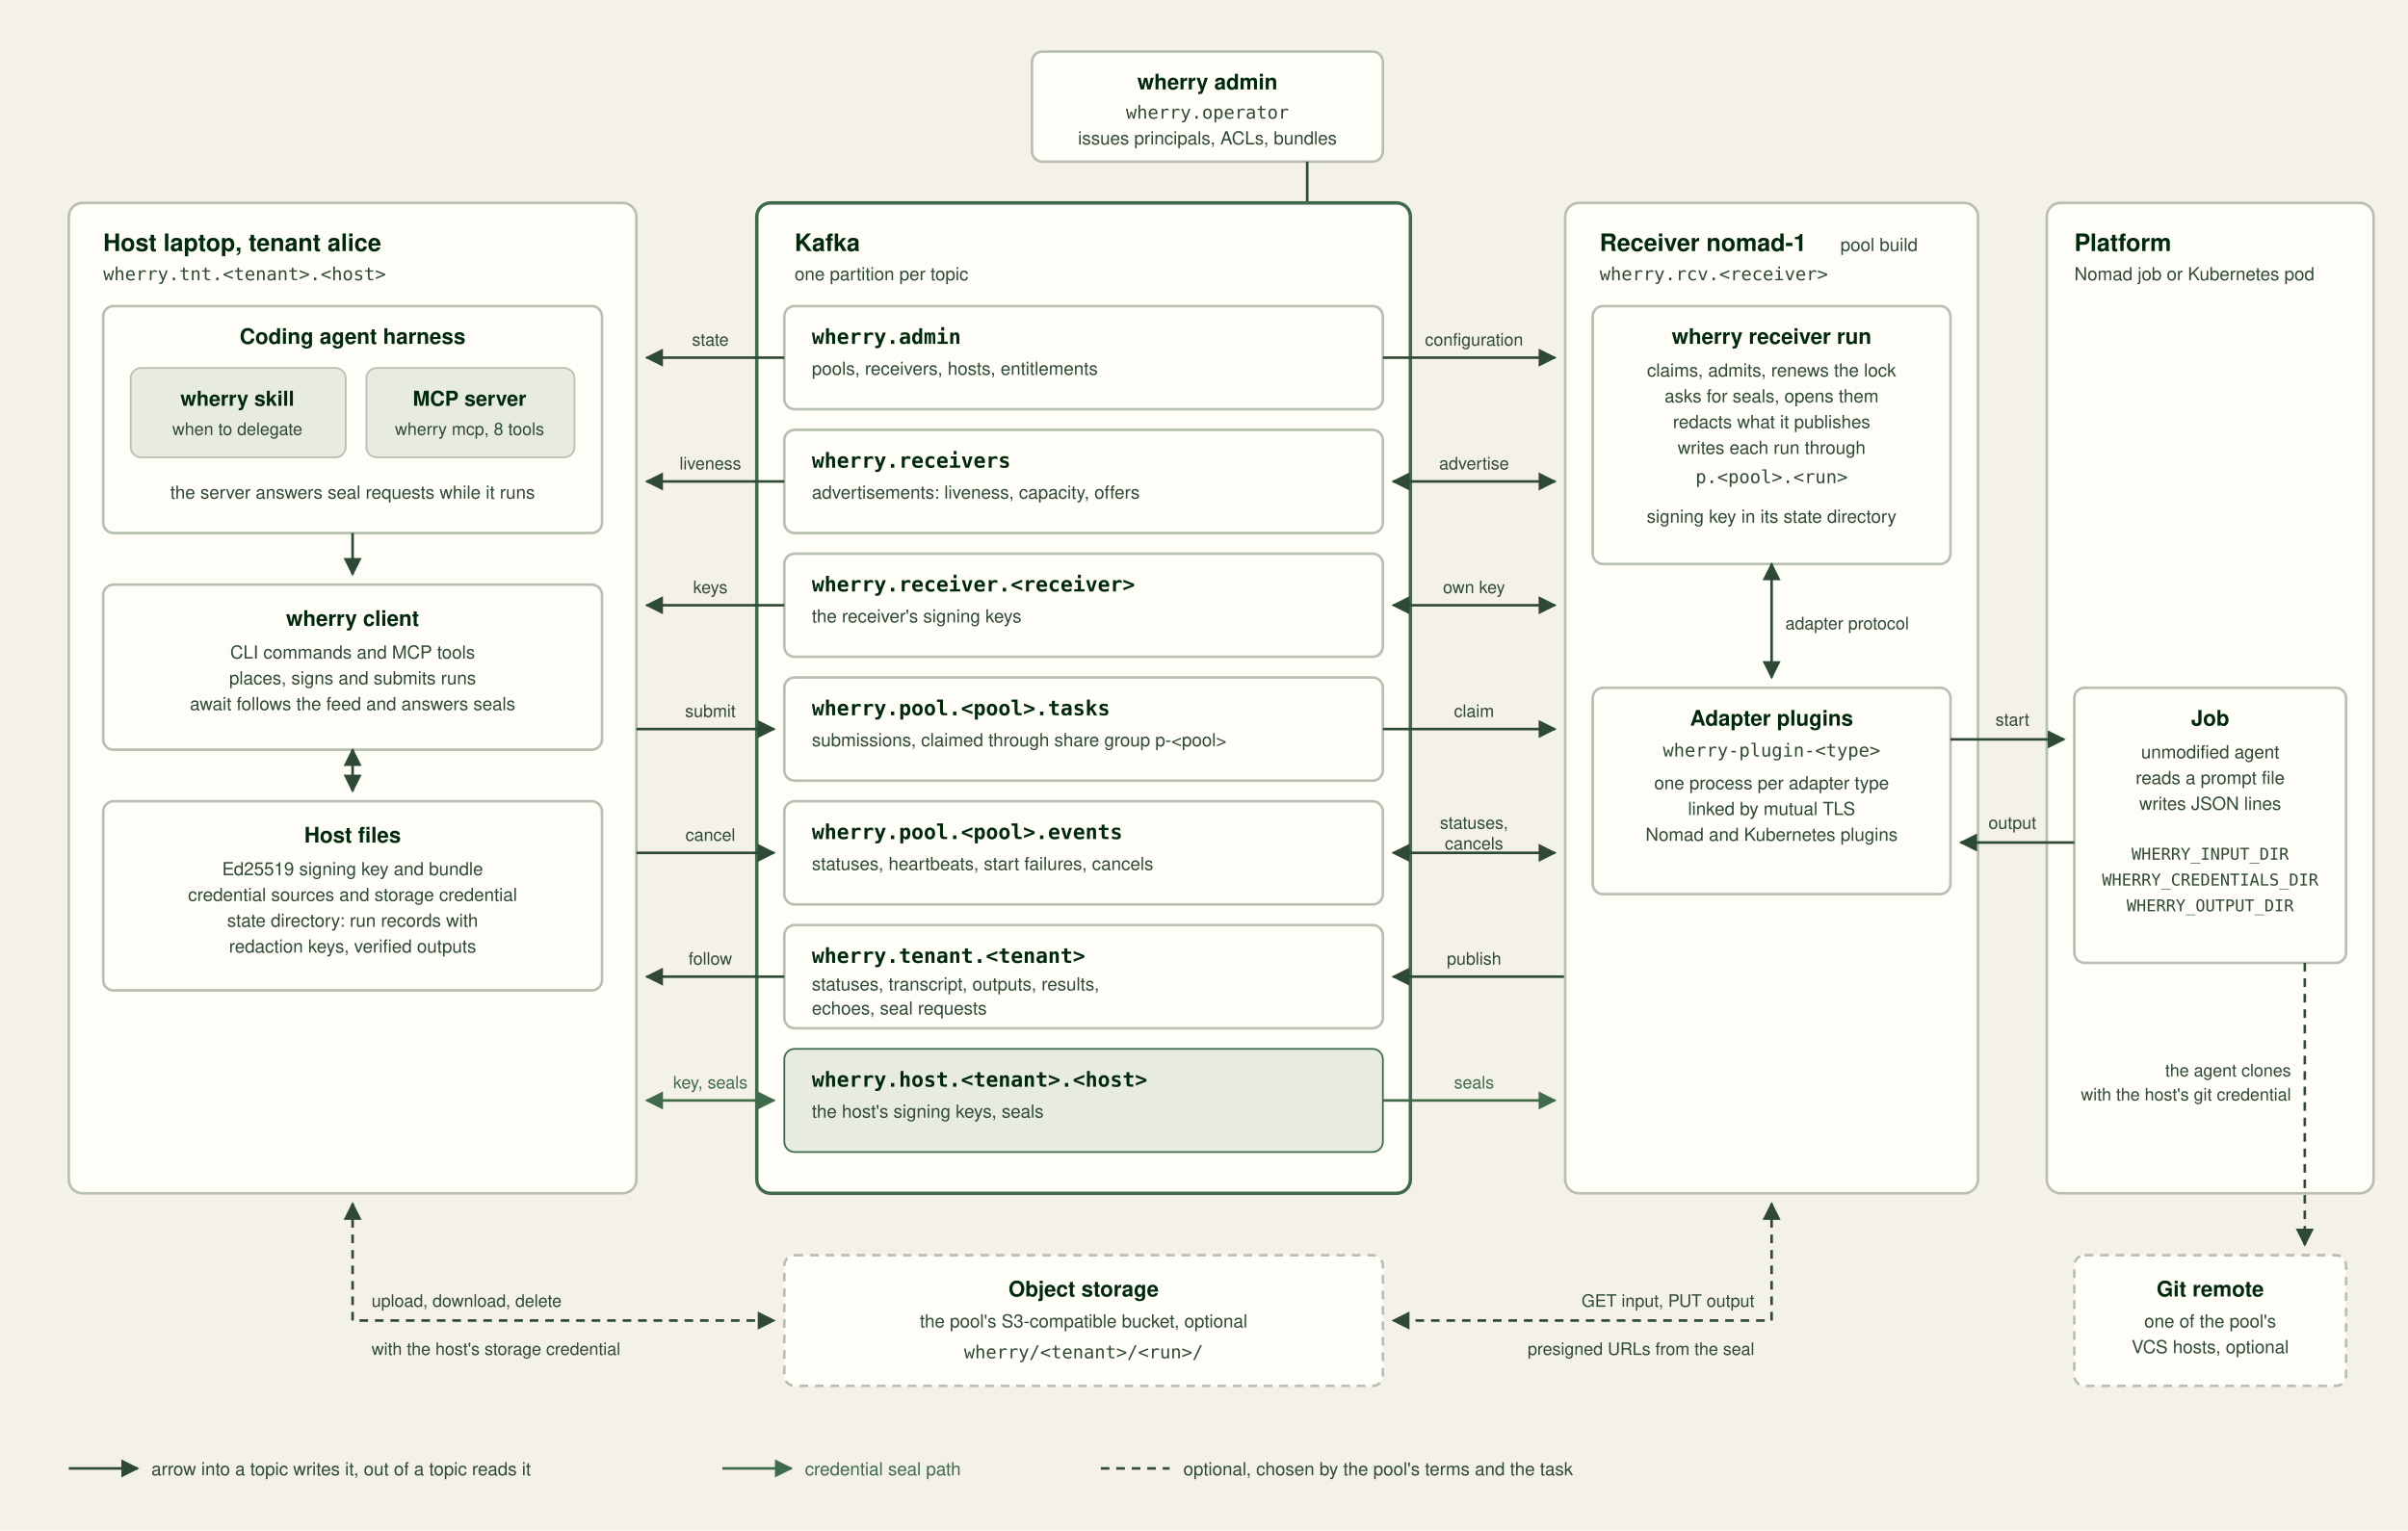
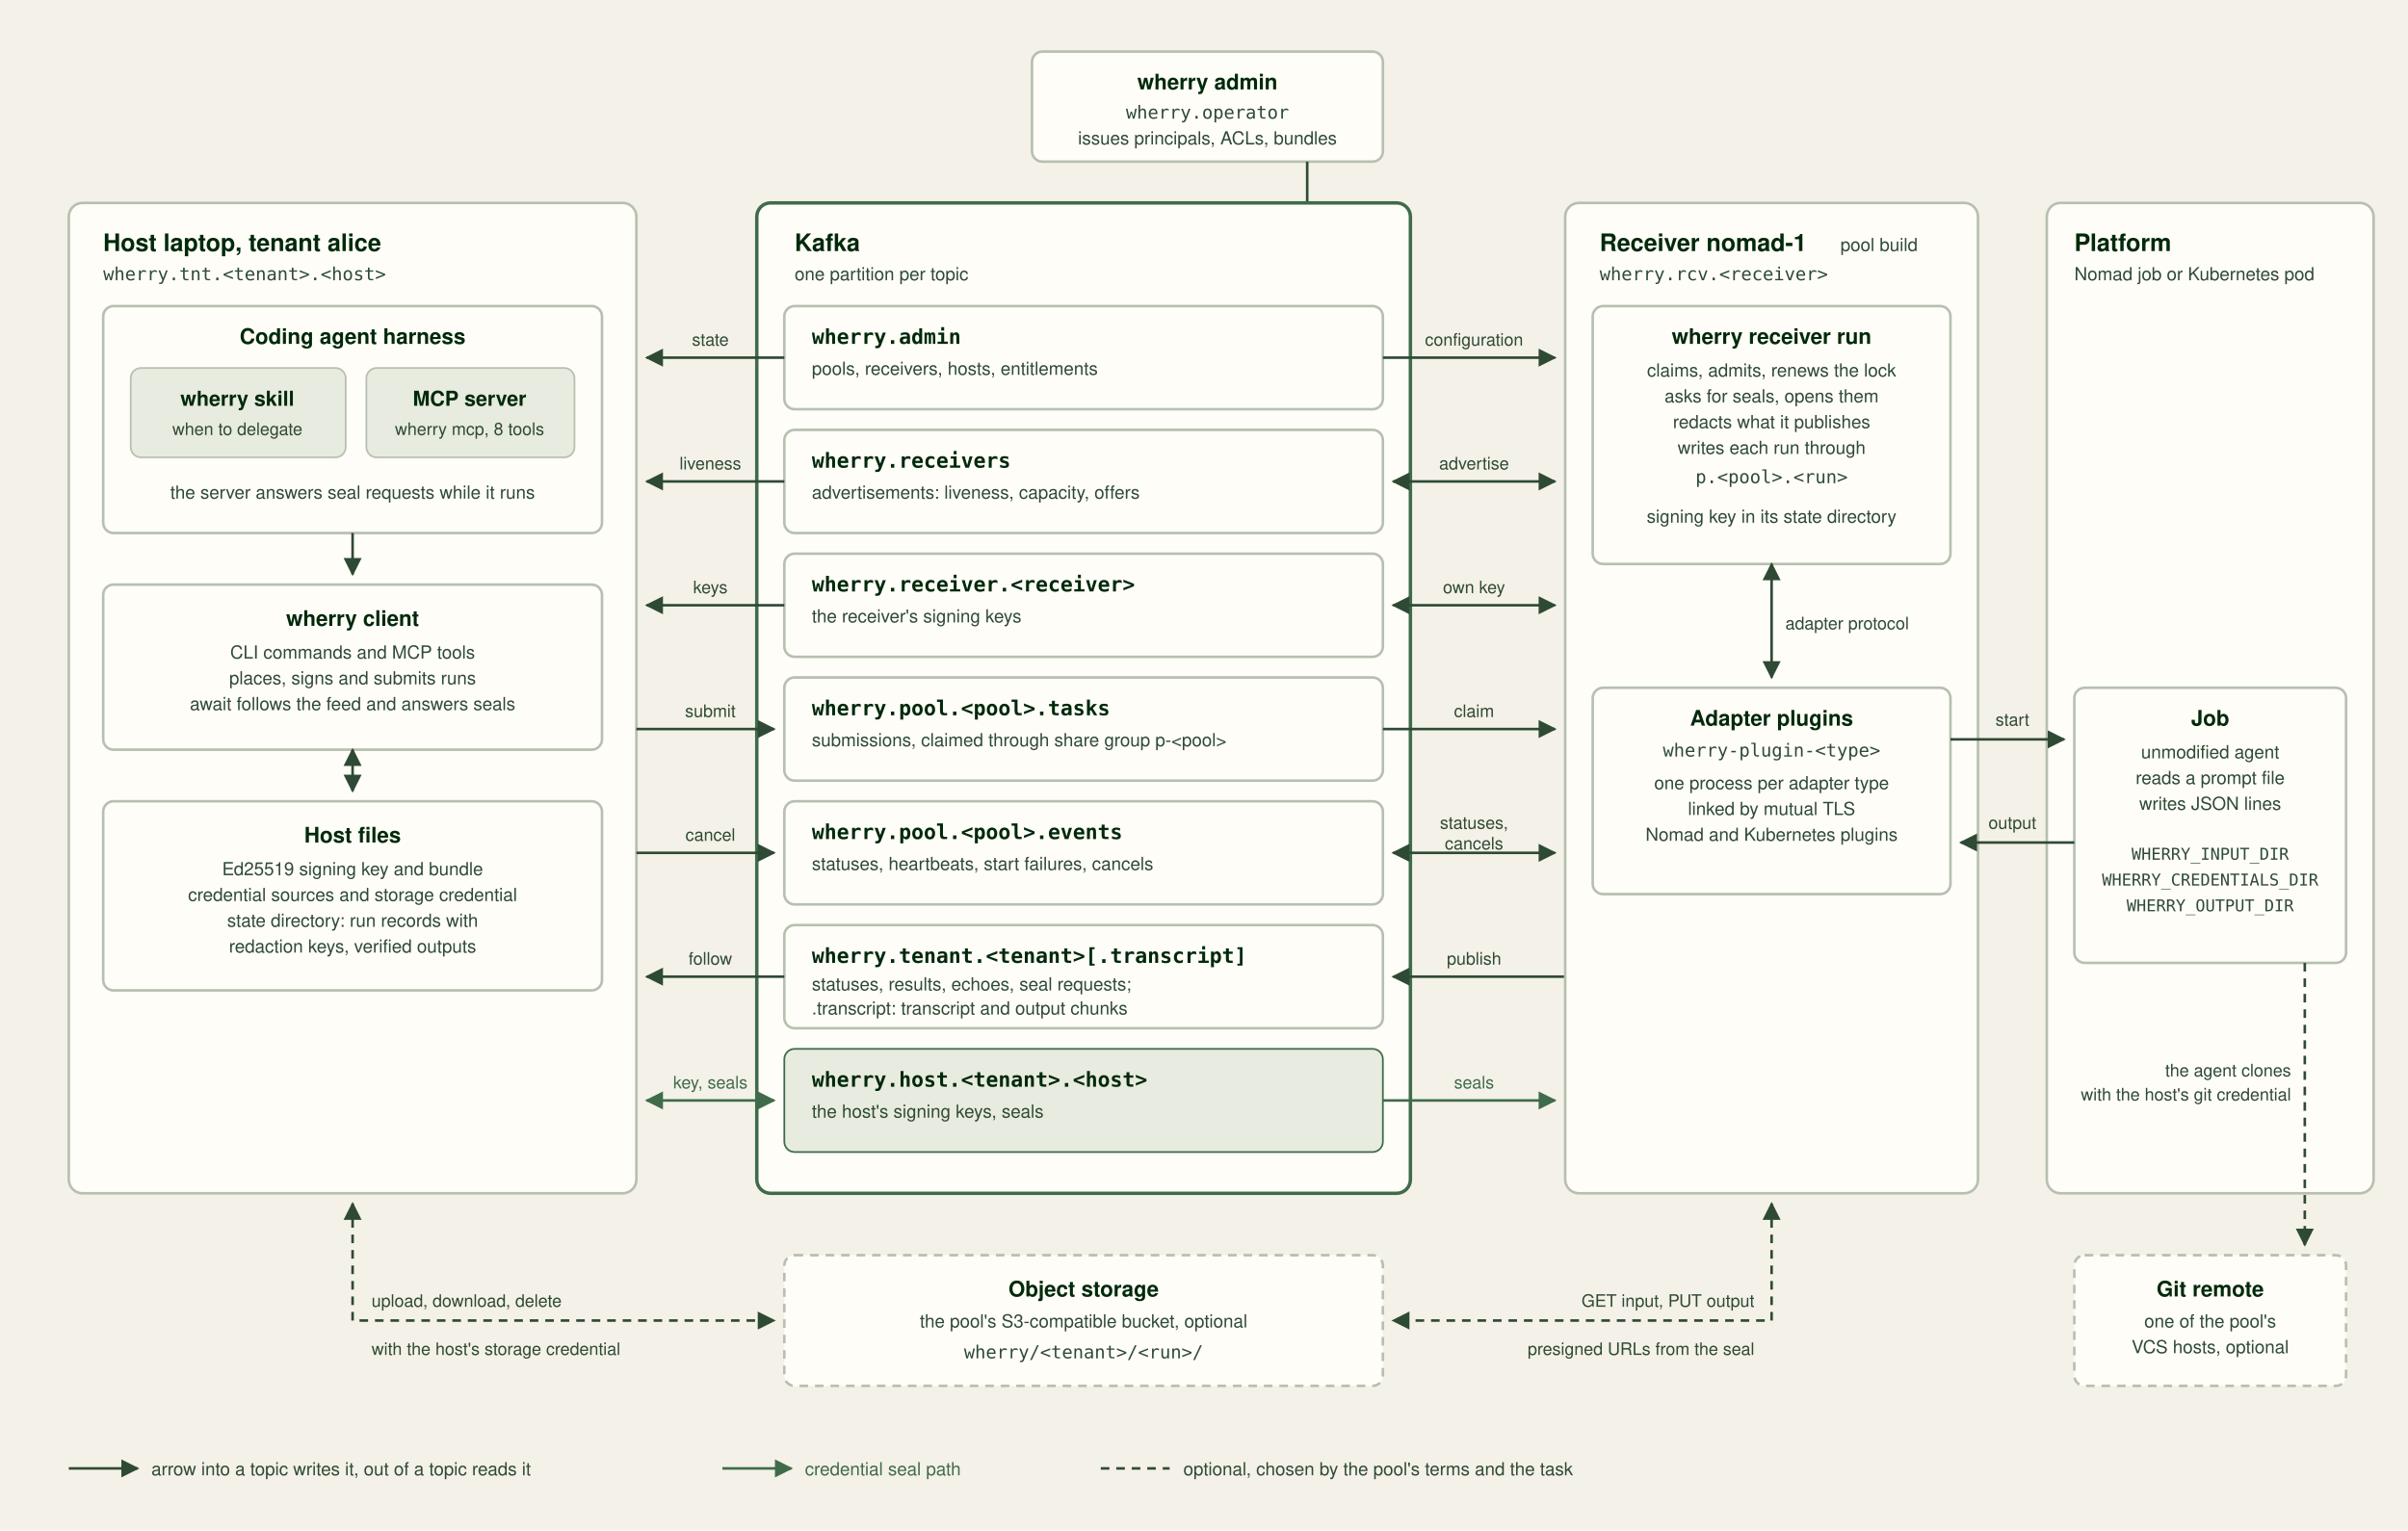
<svg xmlns="http://www.w3.org/2000/svg" viewBox="0 0 1400 890" font-family="Outfit, ui-sans-serif, system-ui, -apple-system, 'Segoe UI', Helvetica, Arial, sans-serif" role="img" aria-labelledby="title desc">
  <defs>
    <marker id="arrow" viewBox="0 0 10 10" refX="9" refY="5" markerWidth="7" markerHeight="7" orient="auto-start-reverse">
      <path d="M 0 0 L 10 5 L 0 10 z" fill="#2e4a35" />
    </marker>
    <marker id="arrow-seal" viewBox="0 0 10 10" refX="9" refY="5" markerWidth="7" markerHeight="7" orient="auto-start-reverse">
      <path d="M 0 0 L 10 5 L 0 10 z" fill="#3f6b4a" />
    </marker>
  </defs>
  <rect width="1400" height="890" fill="#f4f1e8" />
  <rect x="600" y="30" width="204" height="64" rx="6" fill="#fffdf7" stroke="#b7c0b0" stroke-width="1.5" />
  <text x="702" y="52" text-anchor="middle" font-size="12.5" font-weight="600" fill="#00290b">wherry admin</text>
  <text x="702" y="69" text-anchor="middle" font-size="10.5" font-family="'IBM Plex Mono', ui-monospace, SFMono-Regular, Menlo, monospace" fill="#2e4a35">wherry.operator</text>
  <text x="702" y="84" text-anchor="middle" font-size="10.5" fill="#2e4a35">issues principals, ACLs, bundles</text>
  <path d="M 760 94 V 172" stroke="#2e4a35" stroke-width="1.5" fill="none" marker-end="url(#arrow)" />
  <rect x="40" y="118" width="330" height="576" rx="8" fill="#fffdf7" stroke="#b7c0b0" stroke-width="1.5" />
  <text x="60" y="146" font-size="14" font-weight="700" fill="#00290b">Host laptop, tenant alice</text>
  <text x="60" y="163" font-size="10.5" font-family="'IBM Plex Mono', ui-monospace, SFMono-Regular, Menlo, monospace" fill="#2e4a35">wherry.tnt.&lt;tenant&gt;.&lt;host&gt;</text>
  <g font-size="12.5" fill="#00290b">
    <rect x="60" y="178" width="290" height="132" rx="6" fill="#fffdf7" stroke="#b7c0b0" stroke-width="1.5" />
    <text x="205" y="200" text-anchor="middle" font-weight="600">Coding agent harness</text>
    <rect x="76" y="214" width="125" height="52" rx="6" fill="#e8ebdf" stroke="#b7c0b0" stroke-width="1" />
    <text x="138" y="236" text-anchor="middle" font-size="12" font-weight="600">wherry skill</text>
    <text x="138" y="253" text-anchor="middle" font-size="10" fill="#2e4a35">when to delegate</text>
    <rect x="213" y="214" width="121" height="52" rx="6" fill="#e8ebdf" stroke="#b7c0b0" stroke-width="1" />
    <text x="273" y="236" text-anchor="middle" font-size="12" font-weight="600">MCP server</text>
    <text x="273" y="253" text-anchor="middle" font-size="10" fill="#2e4a35">wherry mcp, 8 tools</text>
    <text x="205" y="290" text-anchor="middle" font-size="10.5" fill="#2e4a35">the server answers seal requests while it runs</text>
    <rect x="60" y="340" width="290" height="96" rx="6" fill="#fffdf7" stroke="#b7c0b0" stroke-width="1.5" />
    <text x="205" y="364" text-anchor="middle" font-weight="600">wherry client</text>
    <text x="205" y="383" text-anchor="middle" font-size="10.5" fill="#2e4a35">CLI commands and MCP tools</text>
    <text x="205" y="398" text-anchor="middle" font-size="10.5" fill="#2e4a35">places, signs and submits runs</text>
    <text x="205" y="413" text-anchor="middle" font-size="10.5" fill="#2e4a35">await follows the feed and answers seals</text>
    <rect x="60" y="466" width="290" height="110" rx="6" fill="#fffdf7" stroke="#b7c0b0" stroke-width="1.5" />
    <text x="205" y="490" text-anchor="middle" font-weight="600">Host files</text>
    <text x="205" y="509" text-anchor="middle" font-size="10.5" fill="#2e4a35">Ed25519 signing key and bundle</text>
    <text x="205" y="524" text-anchor="middle" font-size="10.5" fill="#2e4a35">credential sources and storage credential</text>
    <text x="205" y="539" text-anchor="middle" font-size="10.5" fill="#2e4a35">state directory: run records with</text>
    <text x="205" y="554" text-anchor="middle" font-size="10.5" fill="#2e4a35">redaction keys, verified outputs</text>
  </g>
  <path d="M 205 310 V 334" stroke="#2e4a35" stroke-width="1.5" fill="none" marker-end="url(#arrow)" />
  <path d="M 205 436 V 460" stroke="#2e4a35" stroke-width="1.5" fill="none" marker-start="url(#arrow)" marker-end="url(#arrow)" />
  <rect x="440" y="118" width="380" height="576" rx="8" fill="#fffdf7" stroke="#3f6b4a" stroke-width="2" />
  <text x="462" y="146" font-size="14" font-weight="700" fill="#00290b">Kafka</text>
  <text x="462" y="163" font-size="10.5" fill="#2e4a35">one partition per topic</text>
  <g font-size="10.5" fill="#2e4a35">
    <rect x="456" y="178" width="348" height="60" rx="6" fill="#fffdf7" stroke="#b7c0b0" stroke-width="1.5" />
    <text x="472" y="200" font-size="12" font-weight="600" font-family="'IBM Plex Mono', ui-monospace, SFMono-Regular, Menlo, monospace" fill="#00290b">wherry.admin</text>
    <text x="472" y="218">pools, receivers, hosts, entitlements</text>
    <rect x="456" y="250" width="348" height="60" rx="6" fill="#fffdf7" stroke="#b7c0b0" stroke-width="1.5" />
    <text x="472" y="272" font-size="12" font-weight="600" font-family="'IBM Plex Mono', ui-monospace, SFMono-Regular, Menlo, monospace" fill="#00290b">wherry.receivers</text>
    <text x="472" y="290">advertisements: liveness, capacity, offers</text>
    <rect x="456" y="322" width="348" height="60" rx="6" fill="#fffdf7" stroke="#b7c0b0" stroke-width="1.5" />
    <text x="472" y="344" font-size="12" font-weight="600" font-family="'IBM Plex Mono', ui-monospace, SFMono-Regular, Menlo, monospace" fill="#00290b">wherry.receiver.&lt;receiver&gt;</text>
    <text x="472" y="362">the receiver's signing keys</text>
    <rect x="456" y="394" width="348" height="60" rx="6" fill="#fffdf7" stroke="#b7c0b0" stroke-width="1.5" />
    <text x="472" y="416" font-size="12" font-weight="600" font-family="'IBM Plex Mono', ui-monospace, SFMono-Regular, Menlo, monospace" fill="#00290b">wherry.pool.&lt;pool&gt;.tasks</text>
    <text x="472" y="434">submissions, claimed through share group p-&lt;pool&gt;</text>
    <rect x="456" y="466" width="348" height="60" rx="6" fill="#fffdf7" stroke="#b7c0b0" stroke-width="1.5" />
    <text x="472" y="488" font-size="12" font-weight="600" font-family="'IBM Plex Mono', ui-monospace, SFMono-Regular, Menlo, monospace" fill="#00290b">wherry.pool.&lt;pool&gt;.events</text>
    <text x="472" y="506">statuses, heartbeats, start failures, cancels</text>
    <rect x="456" y="538" width="348" height="60" rx="6" fill="#fffdf7" stroke="#b7c0b0" stroke-width="1.5" />
-     <text x="472" y="560" font-size="12" font-weight="600" font-family="'IBM Plex Mono', ui-monospace, SFMono-Regular, Menlo, monospace" fill="#00290b">wherry.tenant.&lt;tenant&gt;</text>
-     <text x="472" y="576">statuses, transcript, outputs, results,</text>
-     <text x="472" y="590">echoes, seal requests</text>
+     <text x="472" y="560" font-size="12" font-weight="600" font-family="'IBM Plex Mono', ui-monospace, SFMono-Regular, Menlo, monospace" fill="#00290b">wherry.tenant.&lt;tenant&gt;[.transcript]</text>
+     <text x="472" y="576">statuses, results, echoes, seal requests;</text>
+     <text x="472" y="590">.transcript: transcript and output chunks</text>
    <rect x="456" y="610" width="348" height="60" rx="6" fill="#e8ebdf" stroke="#3f6b4a" stroke-width="1" />
    <text x="472" y="632" font-size="12" font-weight="600" font-family="'IBM Plex Mono', ui-monospace, SFMono-Regular, Menlo, monospace" fill="#00290b">wherry.host.&lt;tenant&gt;.&lt;host&gt;</text>
    <text x="472" y="650">the host's signing keys, seals</text>
  </g>
  <g stroke="#2e4a35" stroke-width="1.5" fill="none">
    <path d="M 456 208 H 376" marker-end="url(#arrow)" />
    <path d="M 456 280 H 376" marker-end="url(#arrow)" />
    <path d="M 456 352 H 376" marker-end="url(#arrow)" />
    <path d="M 370 424 H 450" marker-end="url(#arrow)" />
    <path d="M 370 496 H 450" marker-end="url(#arrow)" />
    <path d="M 456 568 H 376" marker-end="url(#arrow)" />
  </g>
  <path d="M 376 640 H 450" stroke="#3f6b4a" stroke-width="1.5" fill="none" marker-start="url(#arrow-seal)" marker-end="url(#arrow-seal)" />
  <g font-size="10" fill="#2e4a35" text-anchor="middle">
    <text x="413" y="201">state</text>
    <text x="413" y="273">liveness</text>
    <text x="413" y="345">keys</text>
    <text x="413" y="417">submit</text>
    <text x="413" y="489">cancel</text>
    <text x="413" y="561">follow</text>
    <text x="413" y="633" fill="#3f6b4a">key, seals</text>
  </g>
  <g stroke="#2e4a35" stroke-width="1.5" fill="none">
    <path d="M 804 208 H 904" marker-end="url(#arrow)" />
    <path d="M 810 280 H 904" marker-start="url(#arrow)" marker-end="url(#arrow)" />
    <path d="M 810 352 H 904" marker-start="url(#arrow)" marker-end="url(#arrow)" />
    <path d="M 804 424 H 904" marker-end="url(#arrow)" />
    <path d="M 810 496 H 904" marker-start="url(#arrow)" marker-end="url(#arrow)" />
    <path d="M 910 568 H 810" marker-end="url(#arrow)" />
  </g>
  <path d="M 804 640 H 904" stroke="#3f6b4a" stroke-width="1.5" fill="none" marker-end="url(#arrow-seal)" />
  <g font-size="10" fill="#2e4a35" text-anchor="middle">
    <text x="857" y="201">configuration</text>
    <text x="857" y="273">advertise</text>
    <text x="857" y="345">own key</text>
    <text x="857" y="417">claim</text>
    <text x="857" y="482">statuses,</text>
    <text x="857" y="494">cancels</text>
    <text x="857" y="561">publish</text>
    <text x="857" y="633" fill="#3f6b4a">seals</text>
  </g>
  <rect x="910" y="118" width="240" height="576" rx="8" fill="#fffdf7" stroke="#b7c0b0" stroke-width="1.5" />
  <text x="930" y="146" font-size="14" font-weight="700" fill="#00290b">Receiver nomad-1</text>
  <text x="1070" y="146" font-size="10.5" fill="#2e4a35">pool build</text>
  <text x="930" y="163" font-size="10.5" font-family="'IBM Plex Mono', ui-monospace, SFMono-Regular, Menlo, monospace" fill="#2e4a35">wherry.rcv.&lt;receiver&gt;</text>
  <g font-size="12.5" fill="#00290b">
    <rect x="926" y="178" width="208" height="150" rx="6" fill="#fffdf7" stroke="#b7c0b0" stroke-width="1.5" />
    <text x="1030" y="200" text-anchor="middle" font-weight="600">wherry receiver run</text>
    <text x="1030" y="219" text-anchor="middle" font-size="10.5" fill="#2e4a35">claims, admits, renews the lock</text>
    <text x="1030" y="234" text-anchor="middle" font-size="10.5" fill="#2e4a35">asks for seals, opens them</text>
    <text x="1030" y="249" text-anchor="middle" font-size="10.5" fill="#2e4a35">redacts what it publishes</text>
    <text x="1030" y="264" text-anchor="middle" font-size="10.5" fill="#2e4a35">writes each run through</text>
    <text x="1030" y="281" text-anchor="middle" font-size="10.5" font-family="'IBM Plex Mono', ui-monospace, SFMono-Regular, Menlo, monospace" fill="#2e4a35">p.&lt;pool&gt;.&lt;run&gt;</text>
    <text x="1030" y="304" text-anchor="middle" font-size="10.5" fill="#2e4a35">signing key in its state directory</text>
    <rect x="926" y="400" width="208" height="120" rx="6" fill="#fffdf7" stroke="#b7c0b0" stroke-width="1.5" />
    <text x="1030" y="422" text-anchor="middle" font-weight="600">Adapter plugins</text>
    <text x="1030" y="440" text-anchor="middle" font-size="10.5" font-family="'IBM Plex Mono', ui-monospace, SFMono-Regular, Menlo, monospace" fill="#2e4a35">wherry-plugin-&lt;type&gt;</text>
    <text x="1030" y="459" text-anchor="middle" font-size="10.5" fill="#2e4a35">one process per adapter type</text>
    <text x="1030" y="474" text-anchor="middle" font-size="10.5" fill="#2e4a35">linked by mutual TLS</text>
    <text x="1030" y="489" text-anchor="middle" font-size="10.5" fill="#2e4a35">Nomad and Kubernetes plugins</text>
  </g>
  <path d="M 1030 328 V 394" stroke="#2e4a35" stroke-width="1.5" fill="none" marker-start="url(#arrow)" marker-end="url(#arrow)" />
  <text x="1038" y="366" font-size="10" fill="#2e4a35">adapter protocol</text>
  <rect x="1190" y="118" width="190" height="576" rx="8" fill="#fffdf7" stroke="#b7c0b0" stroke-width="1.5" />
  <text x="1206" y="146" font-size="14" font-weight="700" fill="#00290b">Platform</text>
  <text x="1206" y="163" font-size="10.5" fill="#2e4a35">Nomad job or Kubernetes pod</text>
  <rect x="1206" y="400" width="158" height="160" rx="6" fill="#fffdf7" stroke="#b7c0b0" stroke-width="1.5" />
  <text x="1285" y="422" text-anchor="middle" font-size="12.5" font-weight="600" fill="#00290b">Job</text>
  <text x="1285" y="441" text-anchor="middle" font-size="10.5" fill="#2e4a35">unmodified agent</text>
  <text x="1285" y="456" text-anchor="middle" font-size="10.5" fill="#2e4a35">reads a prompt file</text>
  <text x="1285" y="471" text-anchor="middle" font-size="10.5" fill="#2e4a35">writes JSON lines</text>
  <g font-size="9.5" font-family="'IBM Plex Mono', ui-monospace, SFMono-Regular, Menlo, monospace" fill="#2e4a35" text-anchor="middle">
    <text x="1285" y="500">WHERRY_INPUT_DIR</text>
    <text x="1285" y="515">WHERRY_CREDENTIALS_DIR</text>
    <text x="1285" y="530">WHERRY_OUTPUT_DIR</text>
  </g>
  <path d="M 1134 430 H 1200" stroke="#2e4a35" stroke-width="1.5" fill="none" marker-end="url(#arrow)" />
  <text x="1170" y="422" text-anchor="middle" font-size="10" fill="#2e4a35">start</text>
  <path d="M 1206 490 H 1140" stroke="#2e4a35" stroke-width="1.5" fill="none" marker-end="url(#arrow)" />
  <text x="1170" y="482" text-anchor="middle" font-size="10" fill="#2e4a35">output</text>
  <rect x="456" y="730" width="348" height="76" rx="6" fill="#fffdf7" stroke="#b7c0b0" stroke-width="1.5" stroke-dasharray="5 4" />
  <text x="630" y="754" text-anchor="middle" font-size="12.5" font-weight="600" fill="#00290b">Object storage</text>
  <text x="630" y="772" text-anchor="middle" font-size="10.5" fill="#2e4a35">the pool's S3-compatible bucket, optional</text>
  <text x="630" y="790" text-anchor="middle" font-size="10.5" font-family="'IBM Plex Mono', ui-monospace, SFMono-Regular, Menlo, monospace" fill="#2e4a35">wherry/&lt;tenant&gt;/&lt;run&gt;/</text>
  <path d="M 205 700 V 768 H 450" stroke="#2e4a35" stroke-width="1.5" fill="none" stroke-dasharray="5 4" marker-start="url(#arrow)" marker-end="url(#arrow)" />
  <text x="216" y="760" font-size="10" fill="#2e4a35">upload, download, delete</text>
  <text x="216" y="788" font-size="10" fill="#2e4a35">with the host's storage credential</text>
  <path d="M 1030 700 V 768 H 810" stroke="#2e4a35" stroke-width="1.5" fill="none" stroke-dasharray="5 4" marker-start="url(#arrow)" marker-end="url(#arrow)" />
  <text x="1020" y="760" text-anchor="end" font-size="10" fill="#2e4a35">GET input, PUT output</text>
  <text x="1020" y="788" text-anchor="end" font-size="10" fill="#2e4a35">presigned URLs from the seal</text>
  <rect x="1206" y="730" width="158" height="76" rx="6" fill="#fffdf7" stroke="#b7c0b0" stroke-width="1.5" stroke-dasharray="5 4" />
  <text x="1285" y="754" text-anchor="middle" font-size="12.5" font-weight="600" fill="#00290b">Git remote</text>
  <text x="1285" y="772" text-anchor="middle" font-size="10.5" fill="#2e4a35">one of the pool's</text>
  <text x="1285" y="787" text-anchor="middle" font-size="10.5" fill="#2e4a35">VCS hosts, optional</text>
  <path d="M 1340 560 V 724" stroke="#2e4a35" stroke-width="1.5" fill="none" stroke-dasharray="5 4" marker-end="url(#arrow)" />
  <text x="1332" y="626" text-anchor="end" font-size="10" fill="#2e4a35">the agent clones</text>
  <text x="1332" y="640" text-anchor="end" font-size="10" fill="#2e4a35">with the host's git credential</text>
  <g font-size="10.5" fill="#2e4a35">
    <line x1="40" y1="854" x2="80" y2="854" stroke="#2e4a35" stroke-width="1.5" marker-end="url(#arrow)" />
    <text x="88" y="858">arrow into a topic writes it, out of a topic reads it</text>
    <line x1="420" y1="854" x2="460" y2="854" stroke="#3f6b4a" stroke-width="1.5" marker-end="url(#arrow-seal)" />
    <text x="468" y="858" fill="#3f6b4a">credential seal path</text>
    <line x1="640" y1="854" x2="680" y2="854" stroke="#2e4a35" stroke-width="1.5" stroke-dasharray="5 4" />
    <text x="688" y="858">optional, chosen by the pool's terms and the task</text>
  </g>
</svg>
